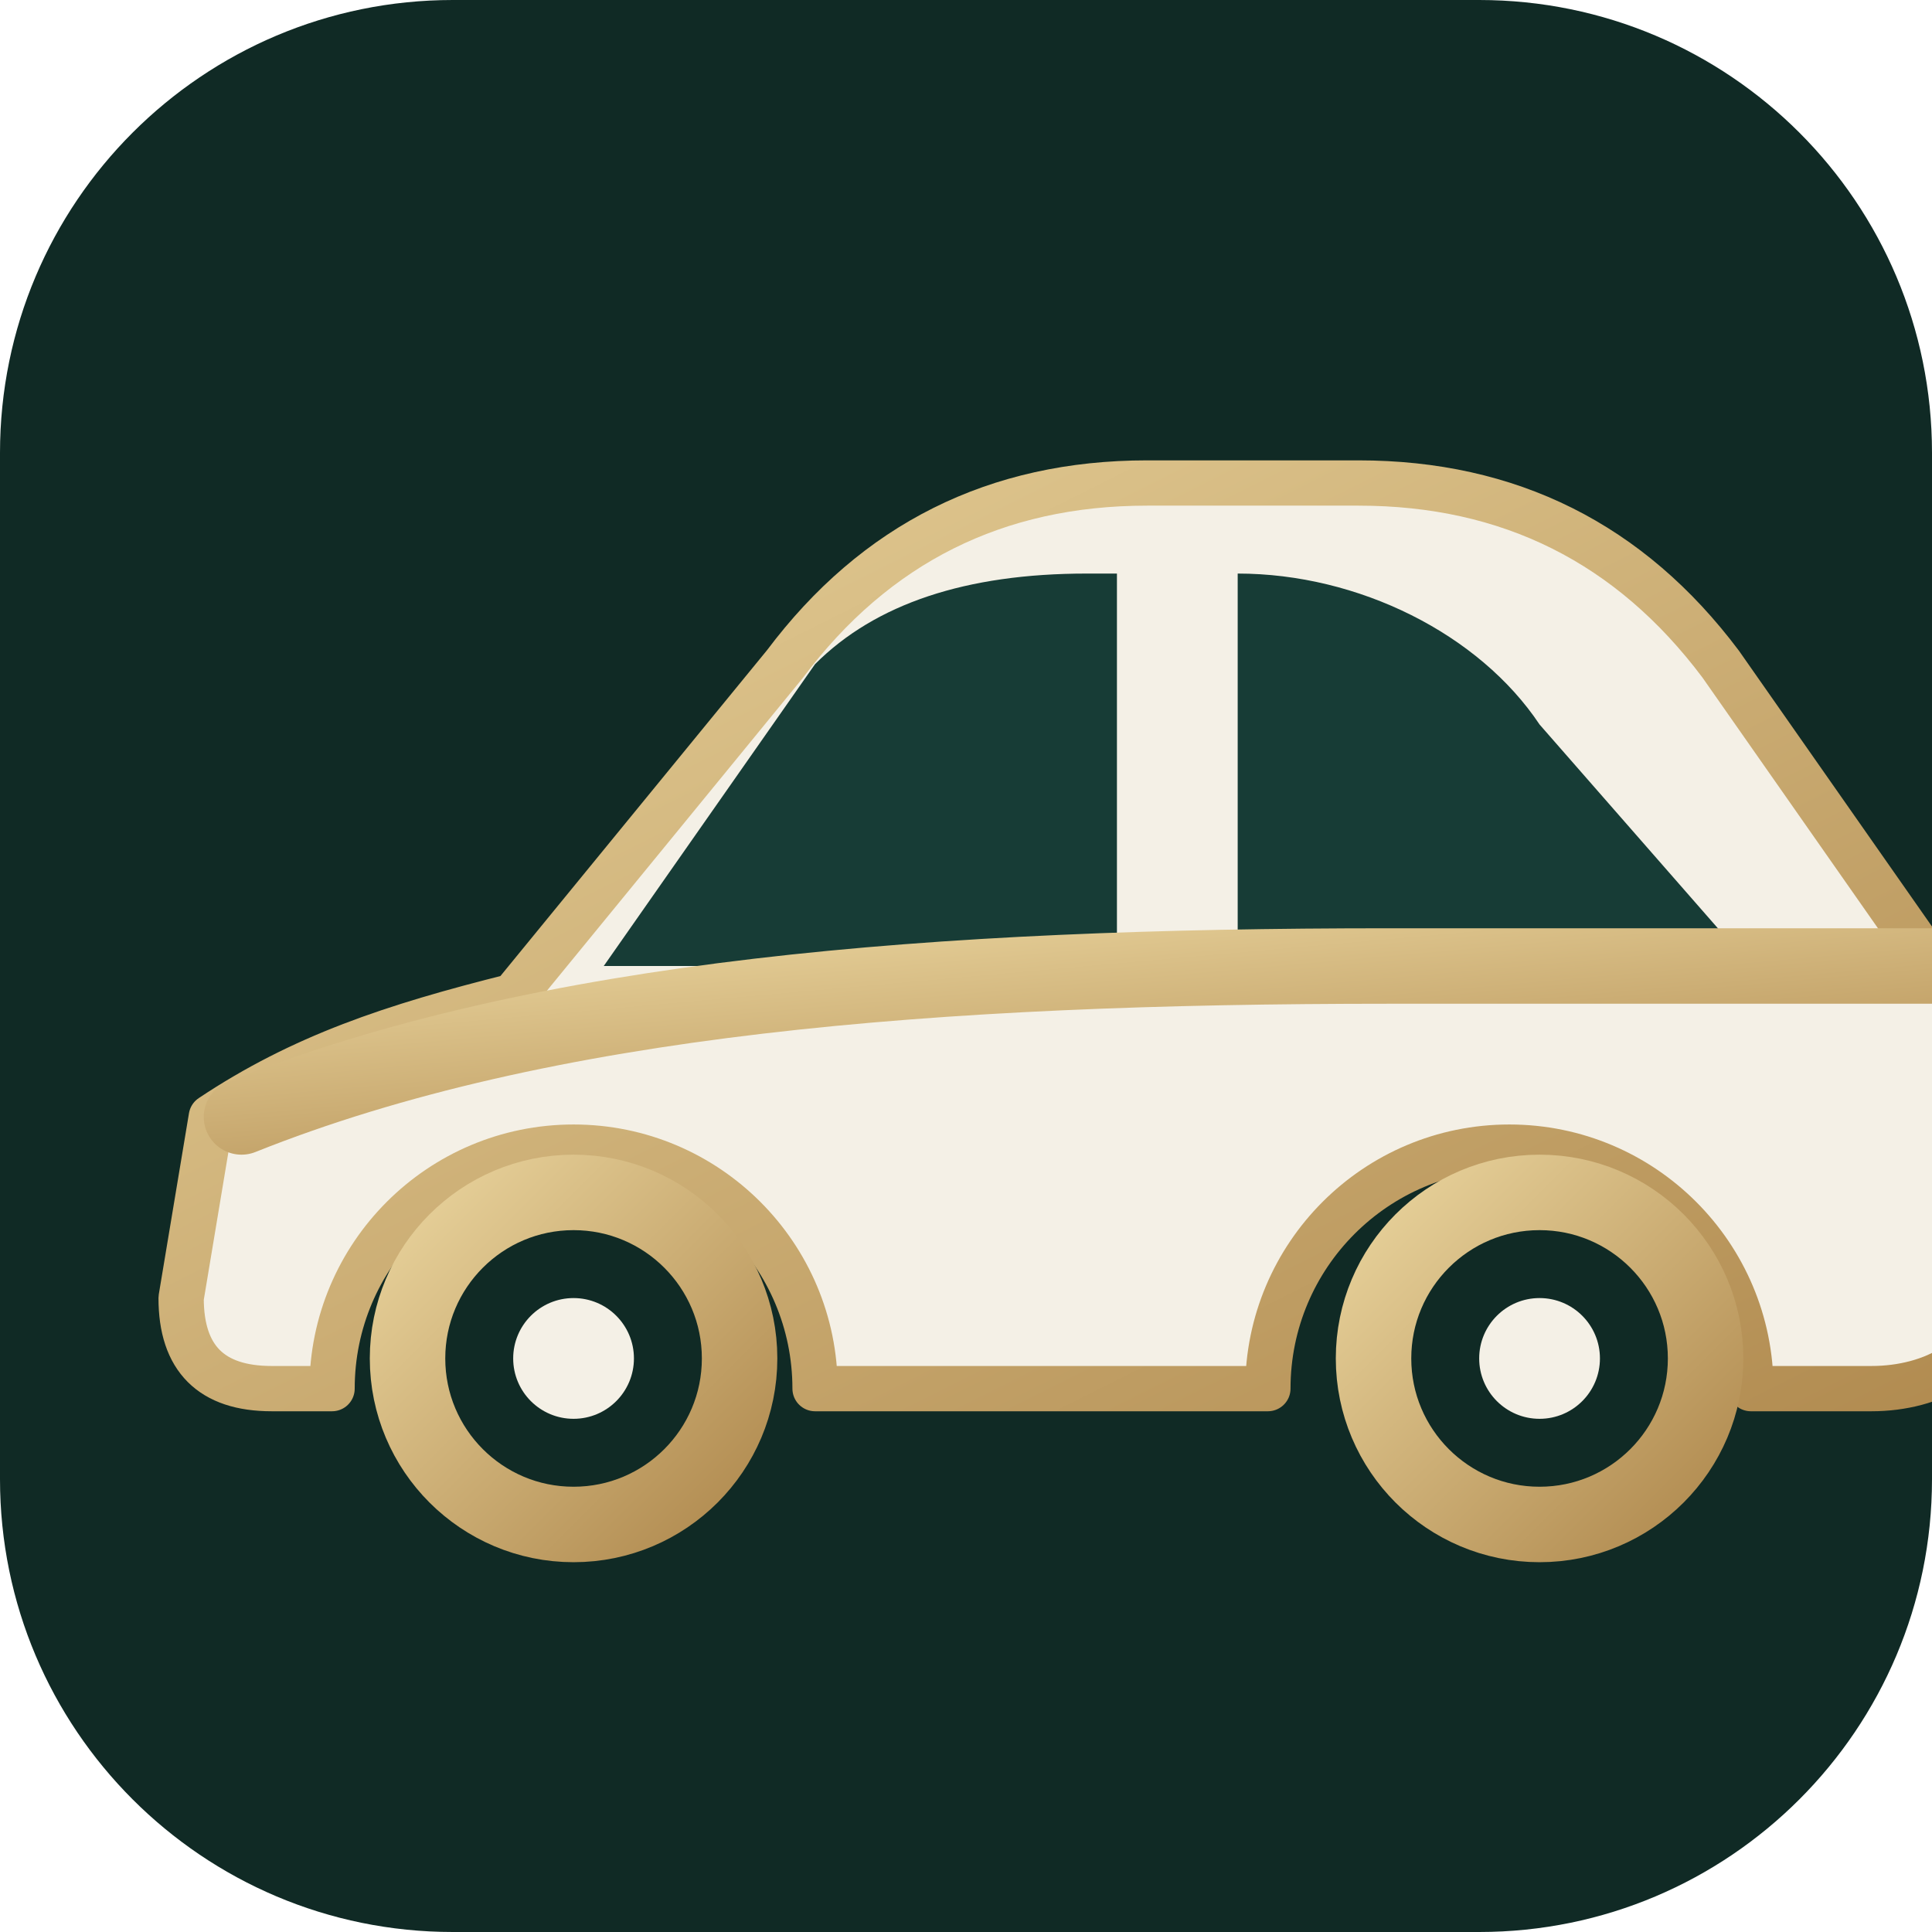
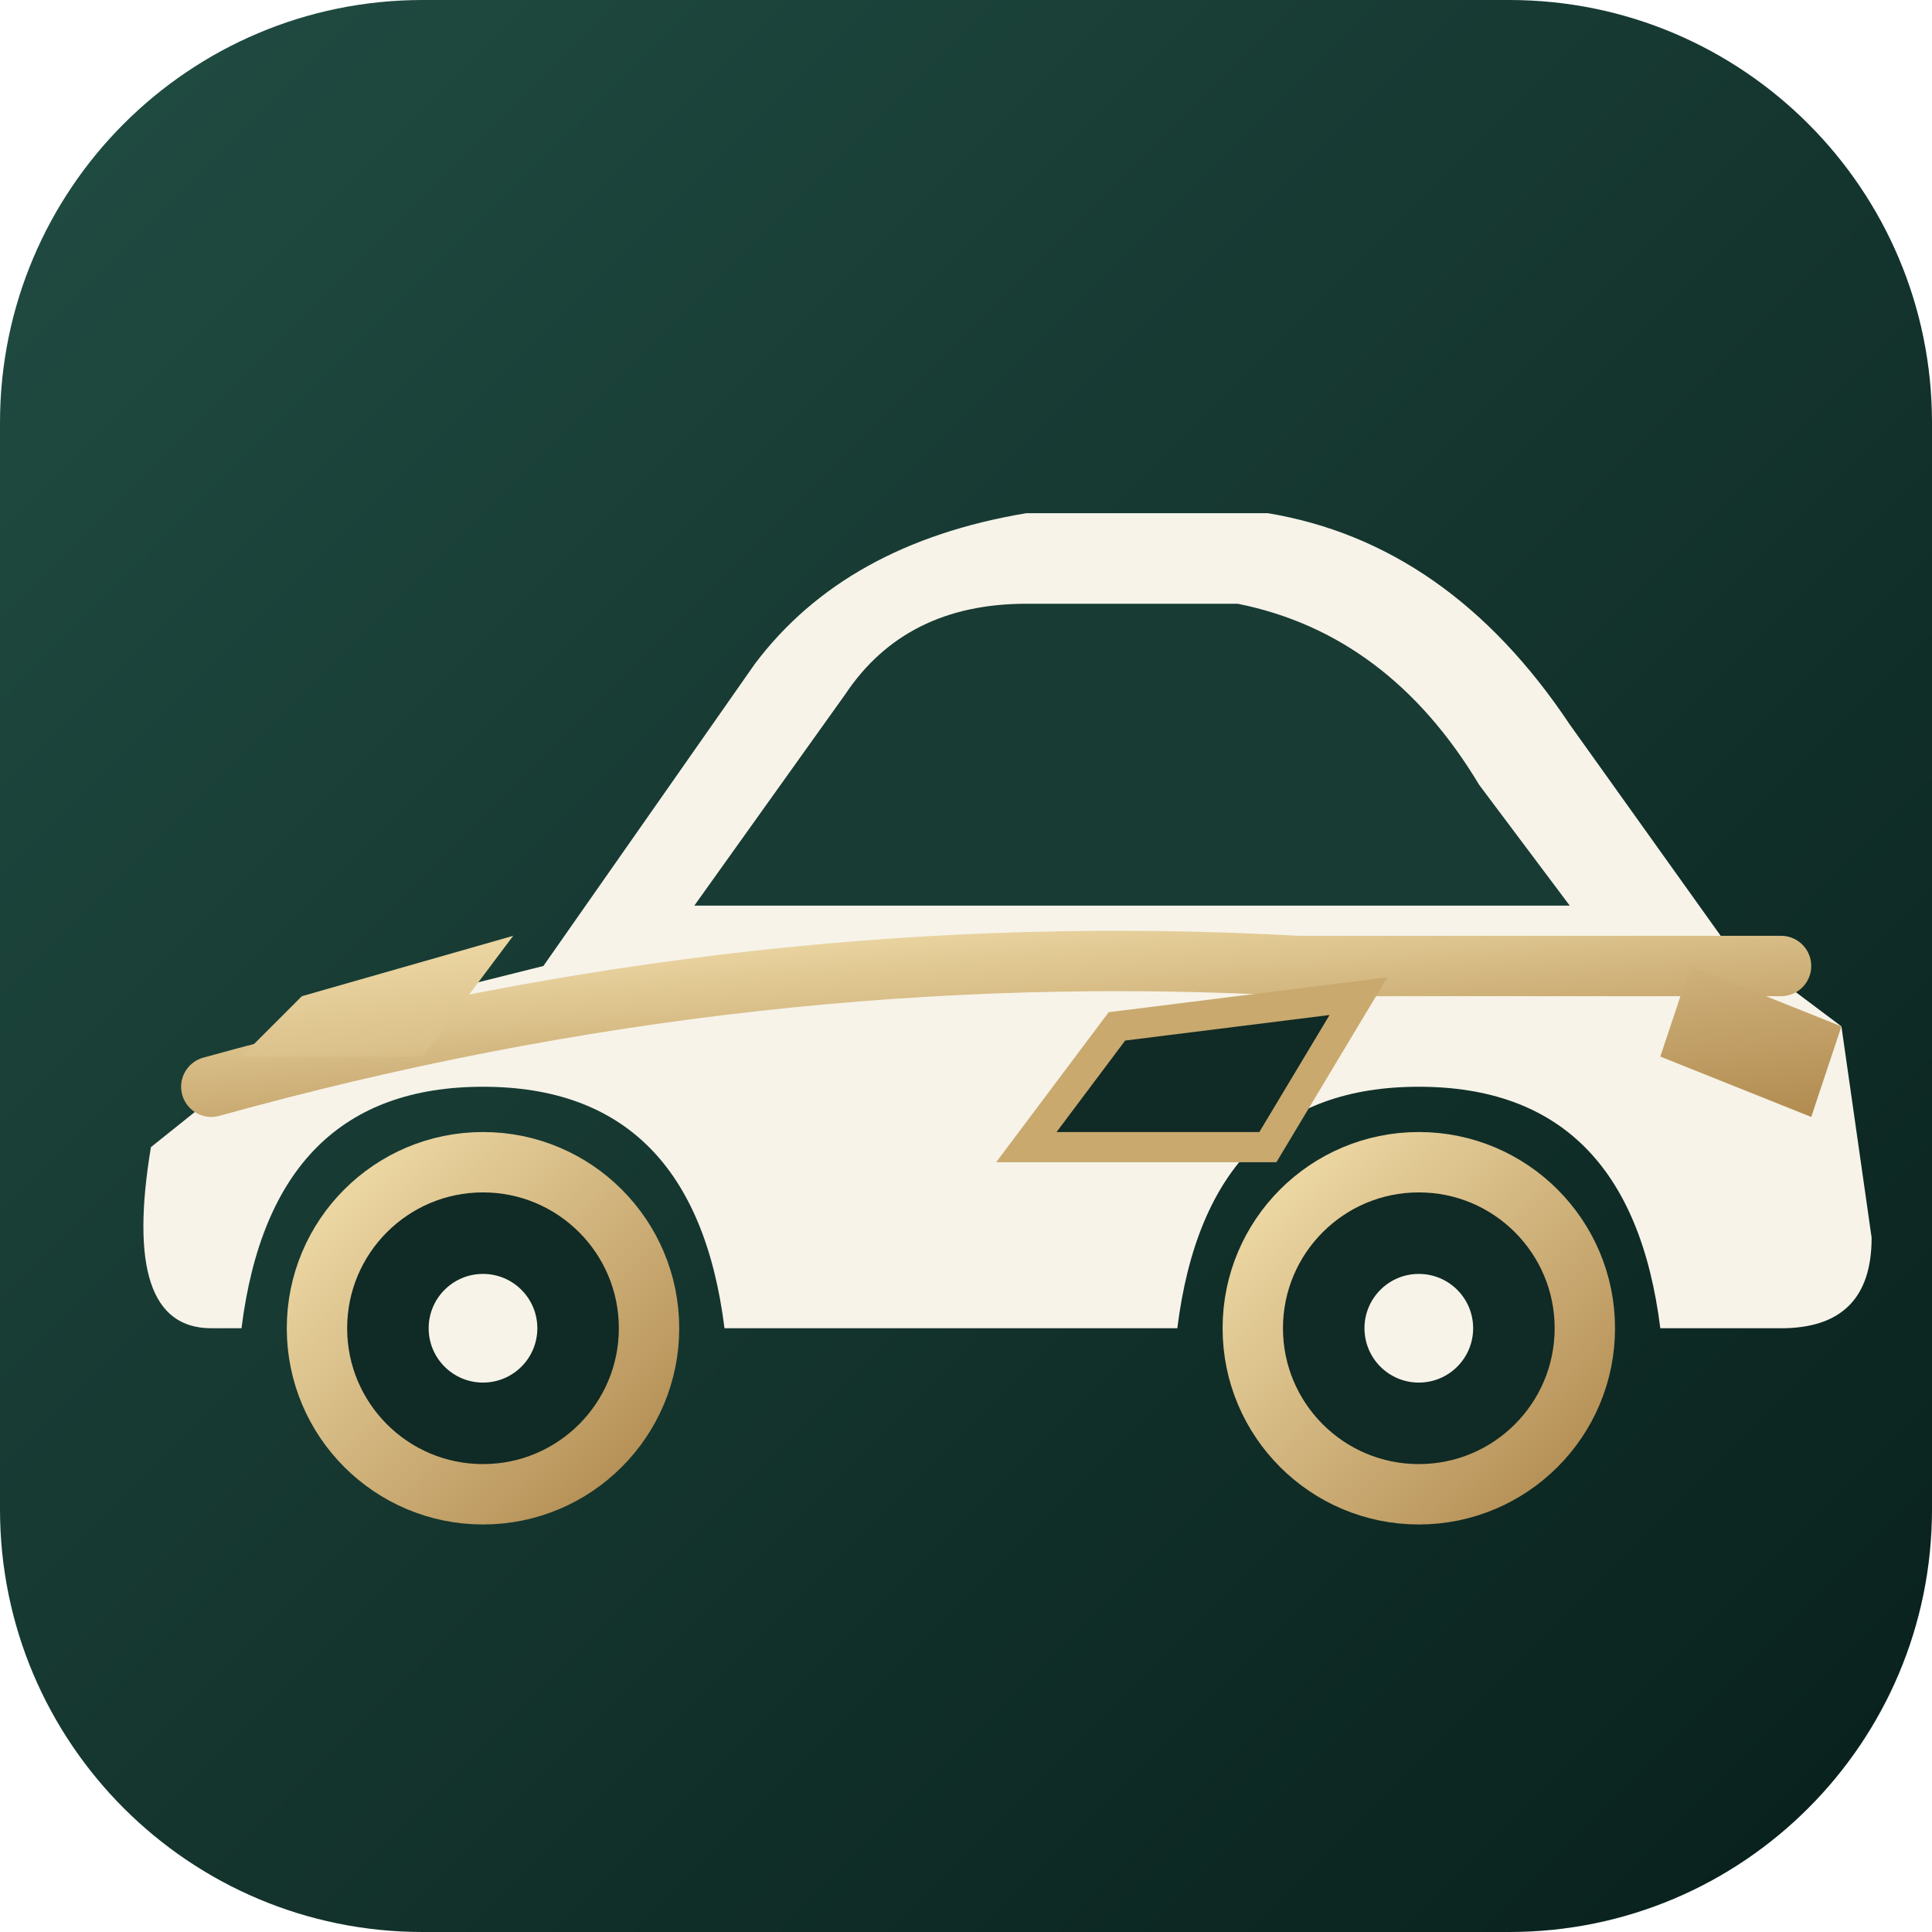
<svg xmlns="http://www.w3.org/2000/svg" viewBox="0 0 64 64">
  <defs>
+     <linearGradient id="bg" x1="0" y1="0" x2="1" y2="1">
+       <stop stop-color="#214D43" />
+       <stop offset="1" stop-color="#081F1B" />
+     </linearGradient>
    <linearGradient id="gold" x1="0" y1="0" x2="1" y2="1">
-       <stop stop-color="#E7D19A" />
+       <stop stop-color="#F1DDAA" />
      <stop offset="1" stop-color="#B18B50" />
    </linearGradient>
  </defs>
-   <rect width="64" height="64" rx="15" fill="#102A25" />
-   <path d="M7 37c3-2 6-3 10-4l9-11c3-4 7-6 12-6h7c5 0 9 2 12 6l7 10c2 1 3 3 3 5l-1 6c0 2-2 3-4 3h-4a8 8 0 0 0-16 0H27a8 8 0 0 0-16 0H9c-2 0-3-1-3-3z" fill="#F4F0E6" stroke="url(#gold)" stroke-width="1.5" stroke-linejoin="round" />
-   <path d="M27 22l-7 10h17V19h-1c-4 0-7 1-9 3zm14-3v13h17l-7-8c-2-3-6-5-10-5z" fill="#173C36" />
-   <path d="M8 37c10-4 23-5 38-5h18" fill="none" stroke="url(#gold)" stroke-width="2.5" stroke-linecap="round" />
-   <circle cx="19" cy="45" r="5.5" fill="#102A25" stroke="url(#gold)" stroke-width="2.5" />
-   <circle cx="19" cy="45" r="2" fill="#F4F0E6" />
-   <circle cx="51" cy="45" r="5.5" fill="#102A25" stroke="url(#gold)" stroke-width="2.5" />
-   <circle cx="51" cy="45" r="2" fill="#F4F0E6" />
+   <rect width="64" height="64" rx="14" fill="url(#bg)" />
+   <path d="M5 38 10 34 18 32 25 22Q28 18 34 17L42 17Q48 18 52 24L57 31 61 34 62 41Q62 44 59 44H55Q54 36 47 36T39 44H24Q23 36 16 36T8 44H7Q4 44 5 38Z" fill="#F7F3E9" />
+   <path d="M28 23Q30 20 34 20H41Q46 21 49 26L52 30H23Z" fill="#183B34" />
+   <path d="M7 36Q25 31 43 32H59" fill="none" stroke="url(#gold)" stroke-width="2" stroke-linecap="round" />
+   <path d="m10 33 7-2-3 4H8zm46-1 5 2-1 3-5-2z" fill="url(#gold)" />
+   <path d="m37 34 8-1-3 5h-8z" fill="#102A25" stroke="#C9A96E" stroke-width="1" />
+   <circle cx="16" cy="44" r="5.5" fill="#102A25" stroke="url(#gold)" stroke-width="2" />
+   <circle cx="47" cy="44" r="5.5" fill="#102A25" stroke="url(#gold)" stroke-width="2" />
+   <circle cx="16" cy="44" r="1.8" fill="#F7F3E9" />
+   <circle cx="47" cy="44" r="1.8" fill="#F7F3E9" />
</svg>
